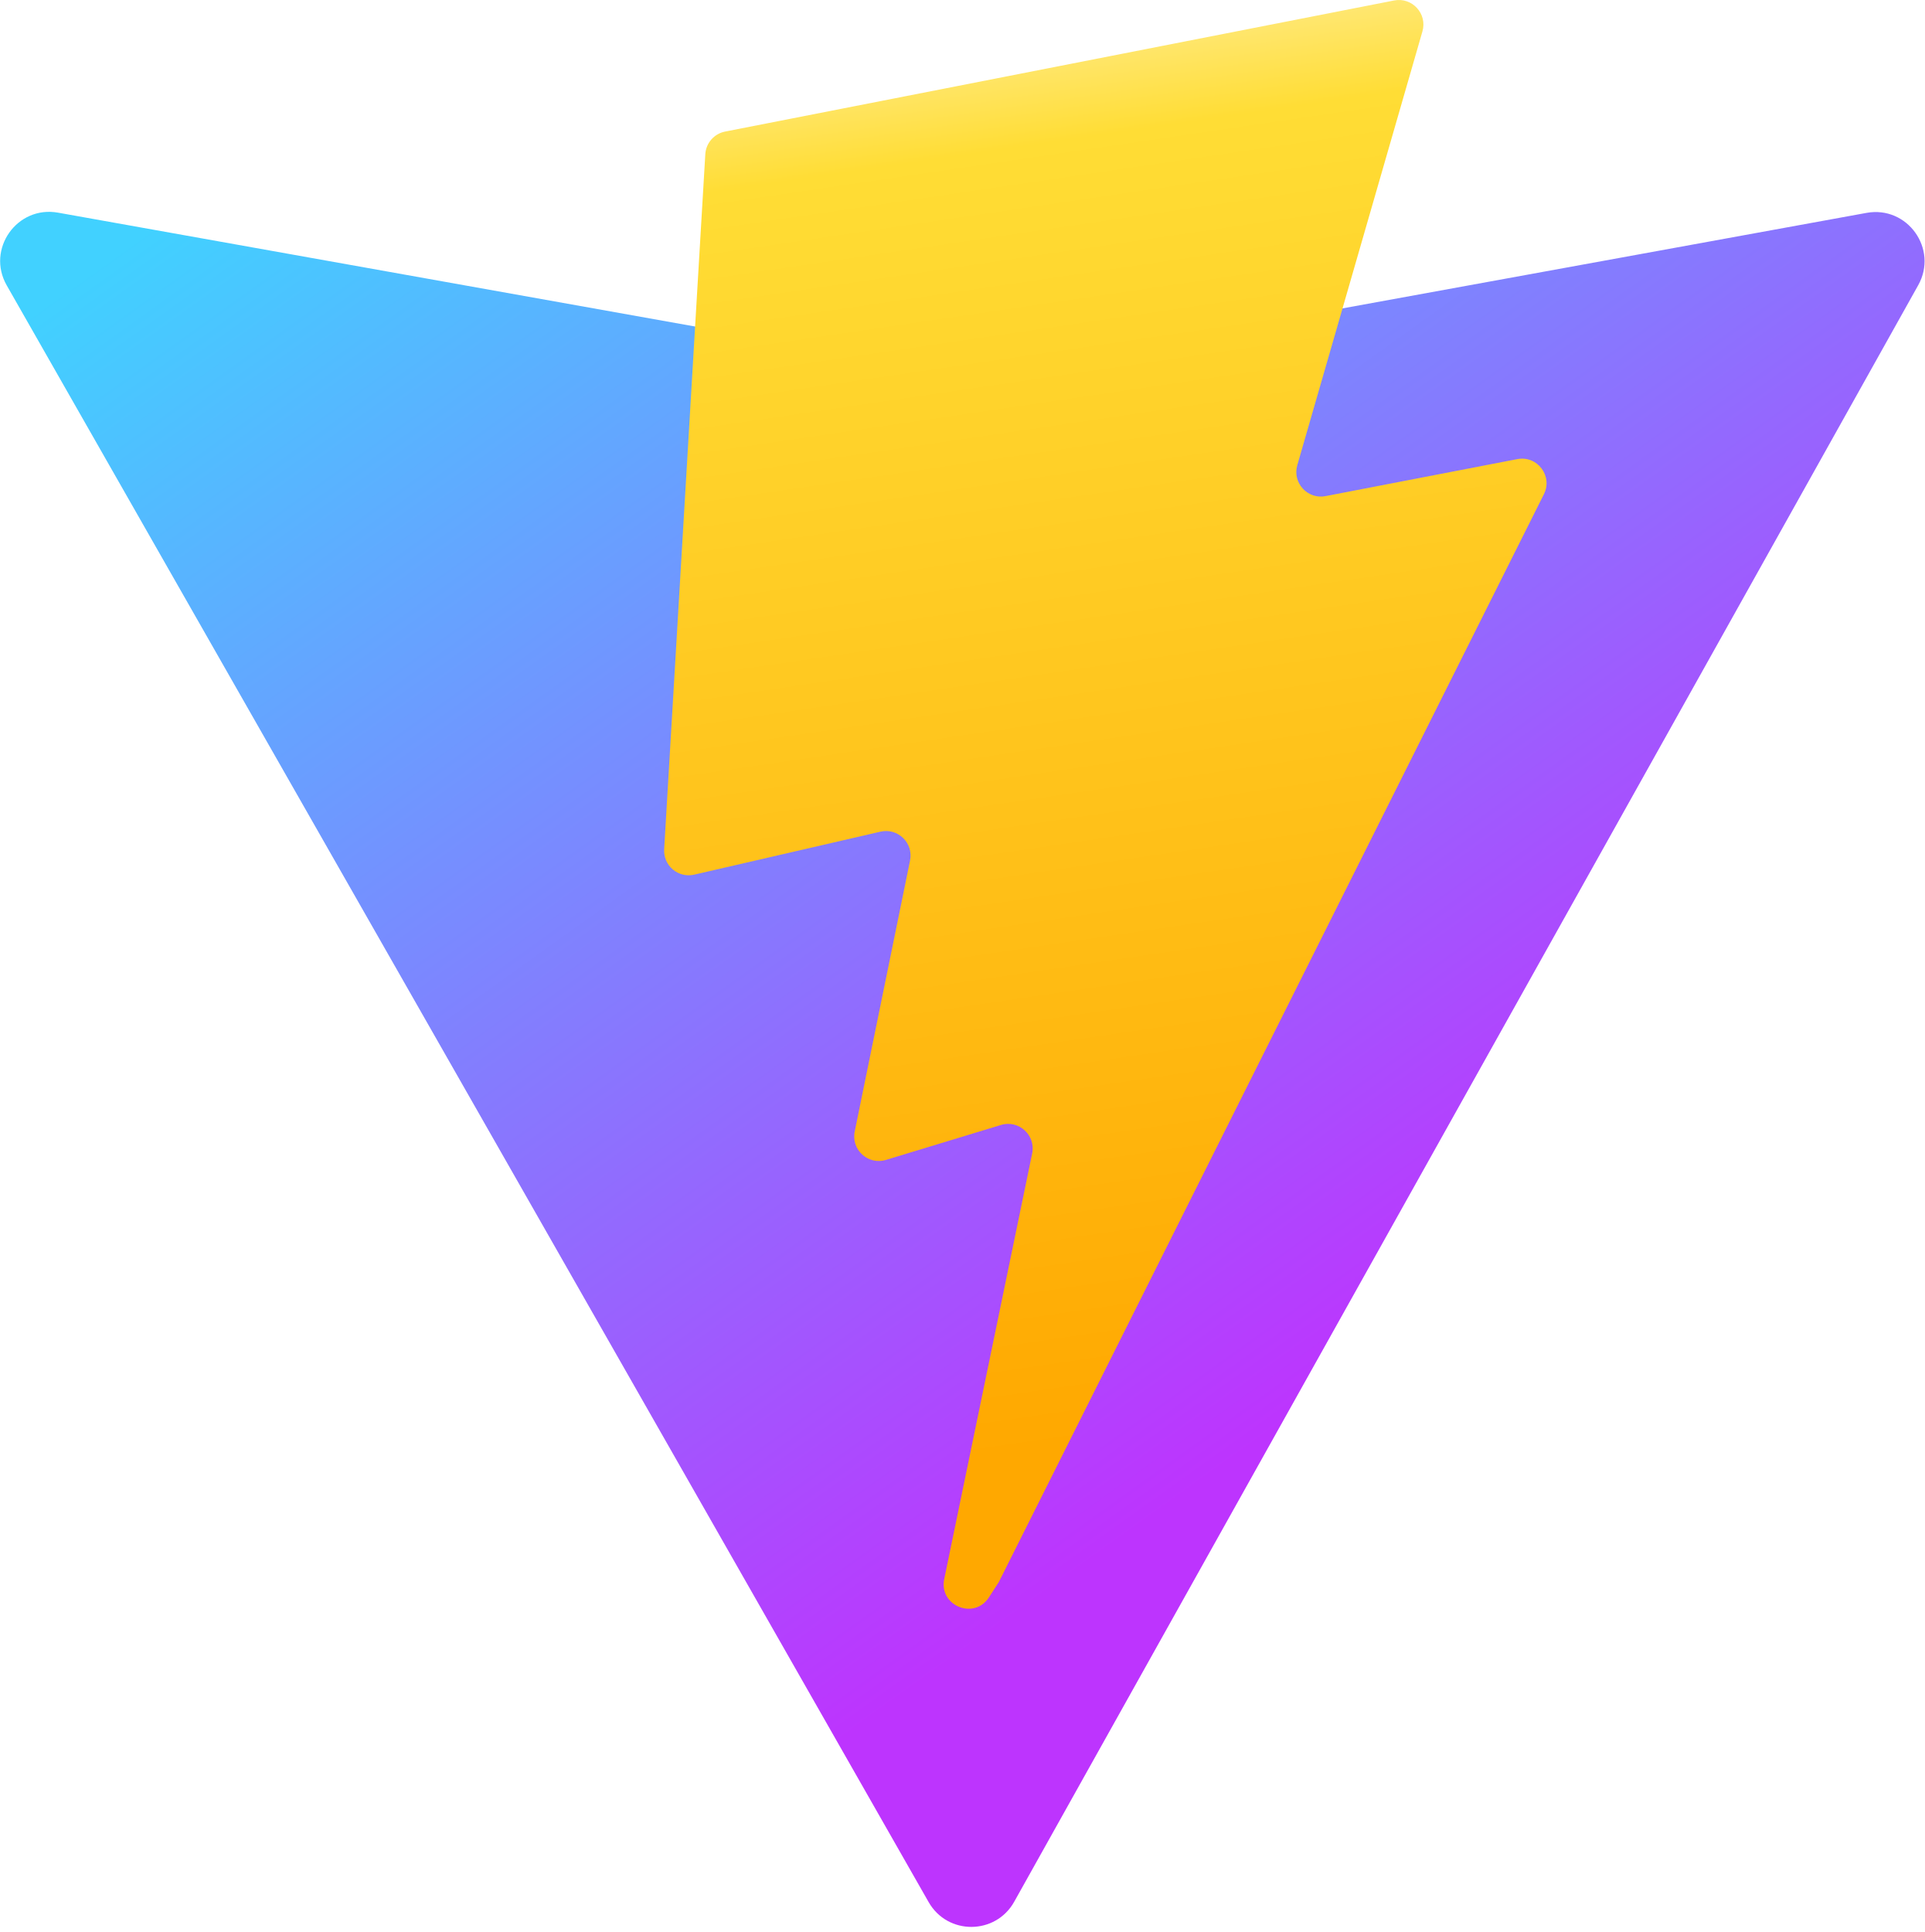
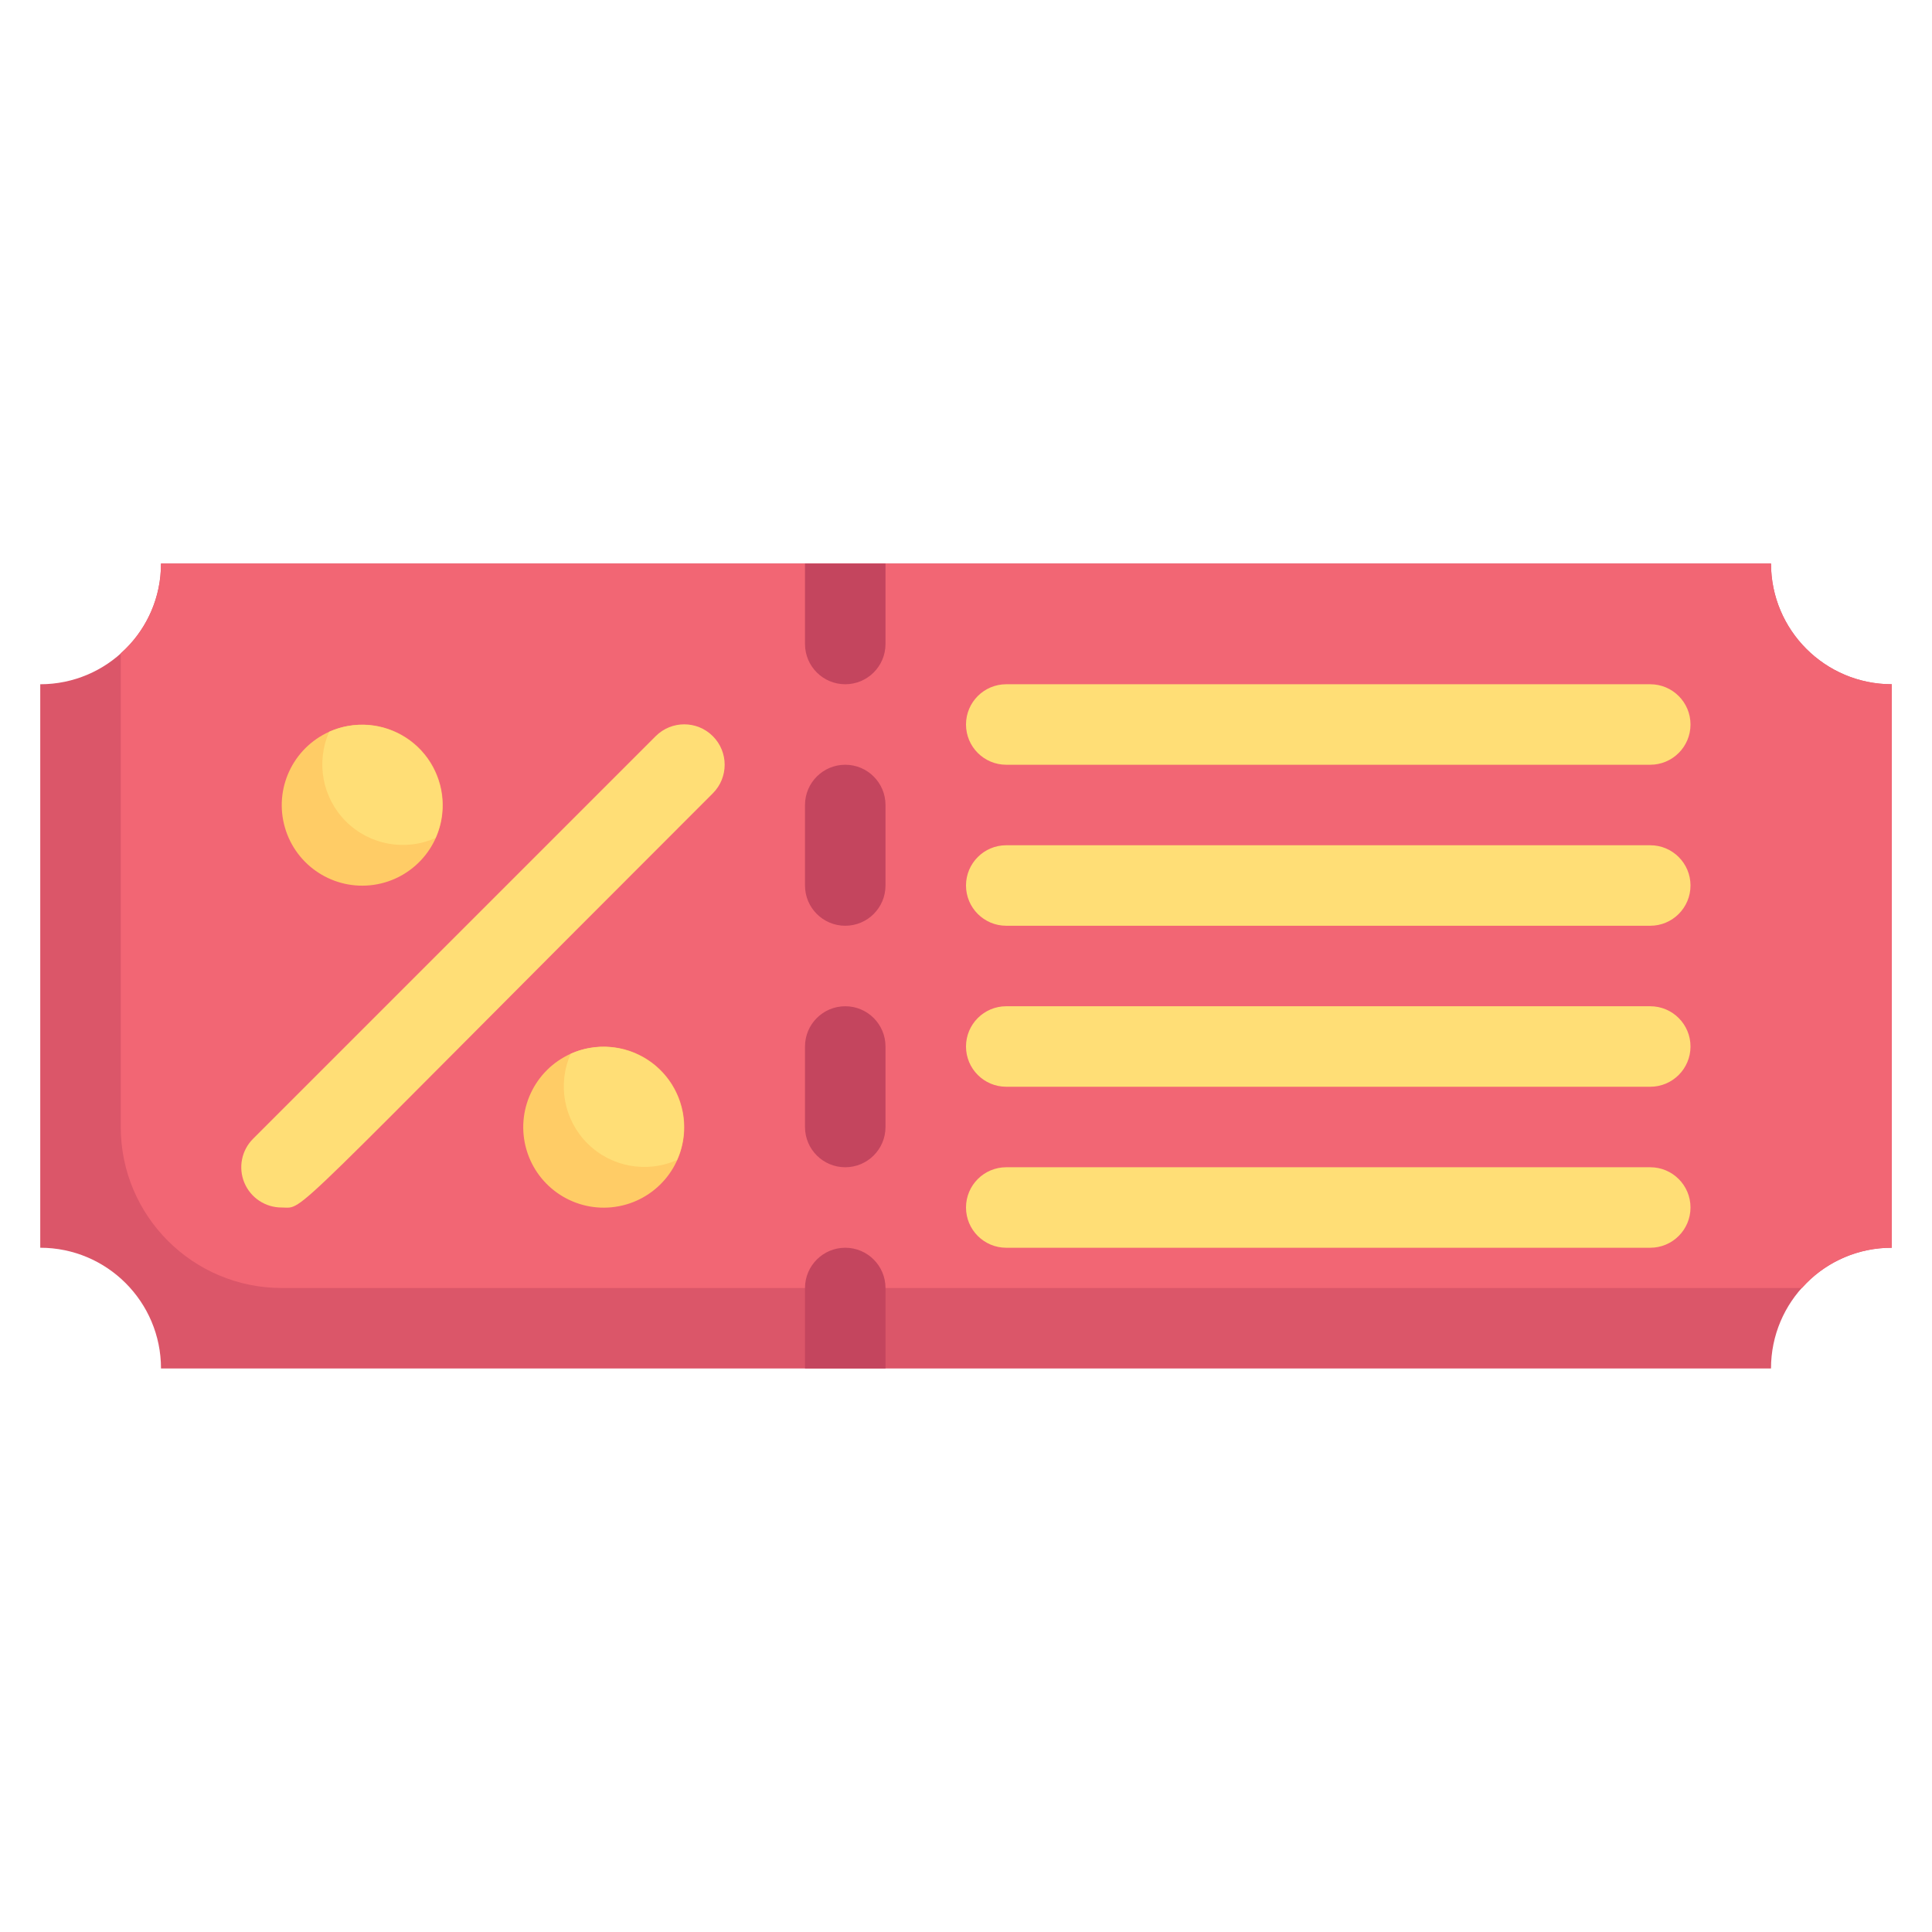
- <svg xmlns="http://www.w3.org/2000/svg" aria-hidden="true" role="img" class="iconify iconify--logos" width="31.88" height="32" preserveAspectRatio="xMidYMid meet" viewBox="0 0 256 257">
+ <svg xmlns="http://www.w3.org/2000/svg" viewBox="0 0 48 48">
  <defs>
-     <linearGradient id="IconifyId1813088fe1fbc01fb466" x1="-.828%" x2="57.636%" y1="7.652%" y2="78.411%">
-       <stop offset="0%" stop-color="#41D1FF" />
-       <stop offset="100%" stop-color="#BD34FE" />
-     </linearGradient>
-     <linearGradient id="IconifyId1813088fe1fbc01fb467" x1="43.376%" x2="50.316%" y1="2.242%" y2="89.03%">
-       <stop offset="0%" stop-color="#FFEA83" />
-       <stop offset="8.333%" stop-color="#FFDD35" />
-       <stop offset="100%" stop-color="#FFA800" />
-     </linearGradient>
+     <style>.cls-3{fill:#ffde76}.cls-4{fill:#c4455e}.cls-5{fill:#fc6}</style>
  </defs>
-   <path fill="url(#IconifyId1813088fe1fbc01fb466)" d="M255.153 37.938L134.897 252.976c-2.483 4.44-8.862 4.466-11.382.048L.875 37.958c-2.746-4.814 1.371-10.646 6.827-9.67l120.385 21.517a6.537 6.537 0 0 0 2.322-.004l117.867-21.483c5.438-.991 9.574 4.796 6.877 9.62Z" />
-   <path fill="url(#IconifyId1813088fe1fbc01fb467)" d="M185.432.063L96.44 17.501a3.268 3.268 0 0 0-2.634 3.014l-5.474 92.456a3.268 3.268 0 0 0 3.997 3.378l24.777-5.718c2.318-.535 4.413 1.507 3.936 3.838l-7.361 36.047c-.495 2.426 1.782 4.5 4.151 3.78l15.304-4.649c2.372-.72 4.652 1.36 4.15 3.788l-11.698 56.621c-.732 3.542 3.979 5.473 5.943 2.437l1.313-2.028l72.516-144.72c1.215-2.423-.88-5.186-3.54-4.672l-25.505 4.922c-2.396.462-4.435-1.77-3.759-4.114l16.646-57.705c.677-2.35-1.37-4.583-3.769-4.113Z" />
+   <g id="ticket_discount" data-name="ticket discount">
+     <path d="M47 17v14a3 3 0 0 0-3 3H4a3 3 0 0 0-3-3V17a3 3 0 0 0 3-3h40a3 3 0 0 0 3 3z" style="fill:#db5669" />
+     <path d="M47 17v14a2.94 2.94 0 0 0-2.23 1H7a4 4 0 0 1-4-4V16.23A2.94 2.94 0 0 0 4 14h40a3 3 0 0 0 3 3z" style="fill:#f26674" />
+     <path class="cls-3" d="M41 19H25a1 1 0 0 1 0-2h16a1 1 0 0 1 0 2zM41 23H25a1 1 0 0 1 0-2h16a1 1 0 0 1 0 2zM41 27H25a1 1 0 0 1 0-2h16a1 1 0 0 1 0 2zM41 31H25a1 1 0 0 1 0-2h16a1 1 0 0 1 0 2z" />
+     <path class="cls-4" d="M22 14v2a1 1 0 0 1-2 0v-2zM20 22v-2a1 1 0 0 1 2 0v2a1 1 0 0 1-2 0zM20 28v-2a1 1 0 0 1 2 0v2a1 1 0 0 1-2 0zM22 32v2h-2v-2a1 1 0 0 1 2 0z" />
+     <path class="cls-3" d="M7 30a1 1 0 0 1-.71-1.71l10-10a1 1 0 0 1 1.42 1.42C6.88 30.53 7.6 30 7 30z" />
+     <path class="cls-5" d="M11 20a2 2 0 1 1-2.82-1.82A2 2 0 0 1 11 20z" />
+     <path class="cls-3" d="M10.82 20.82a2 2 0 0 1-2.64-2.64 2 2 0 0 1 2.64 2.64z" />
+     <path class="cls-5" d="M17 28a2 2 0 1 1-2.82-1.82A2 2 0 0 1 17 28z" />
+     <path class="cls-3" d="M16.82 28.82a2 2 0 0 1-2.64-2.64 2 2 0 0 1 2.64 2.64z" />
+   </g>
</svg>
